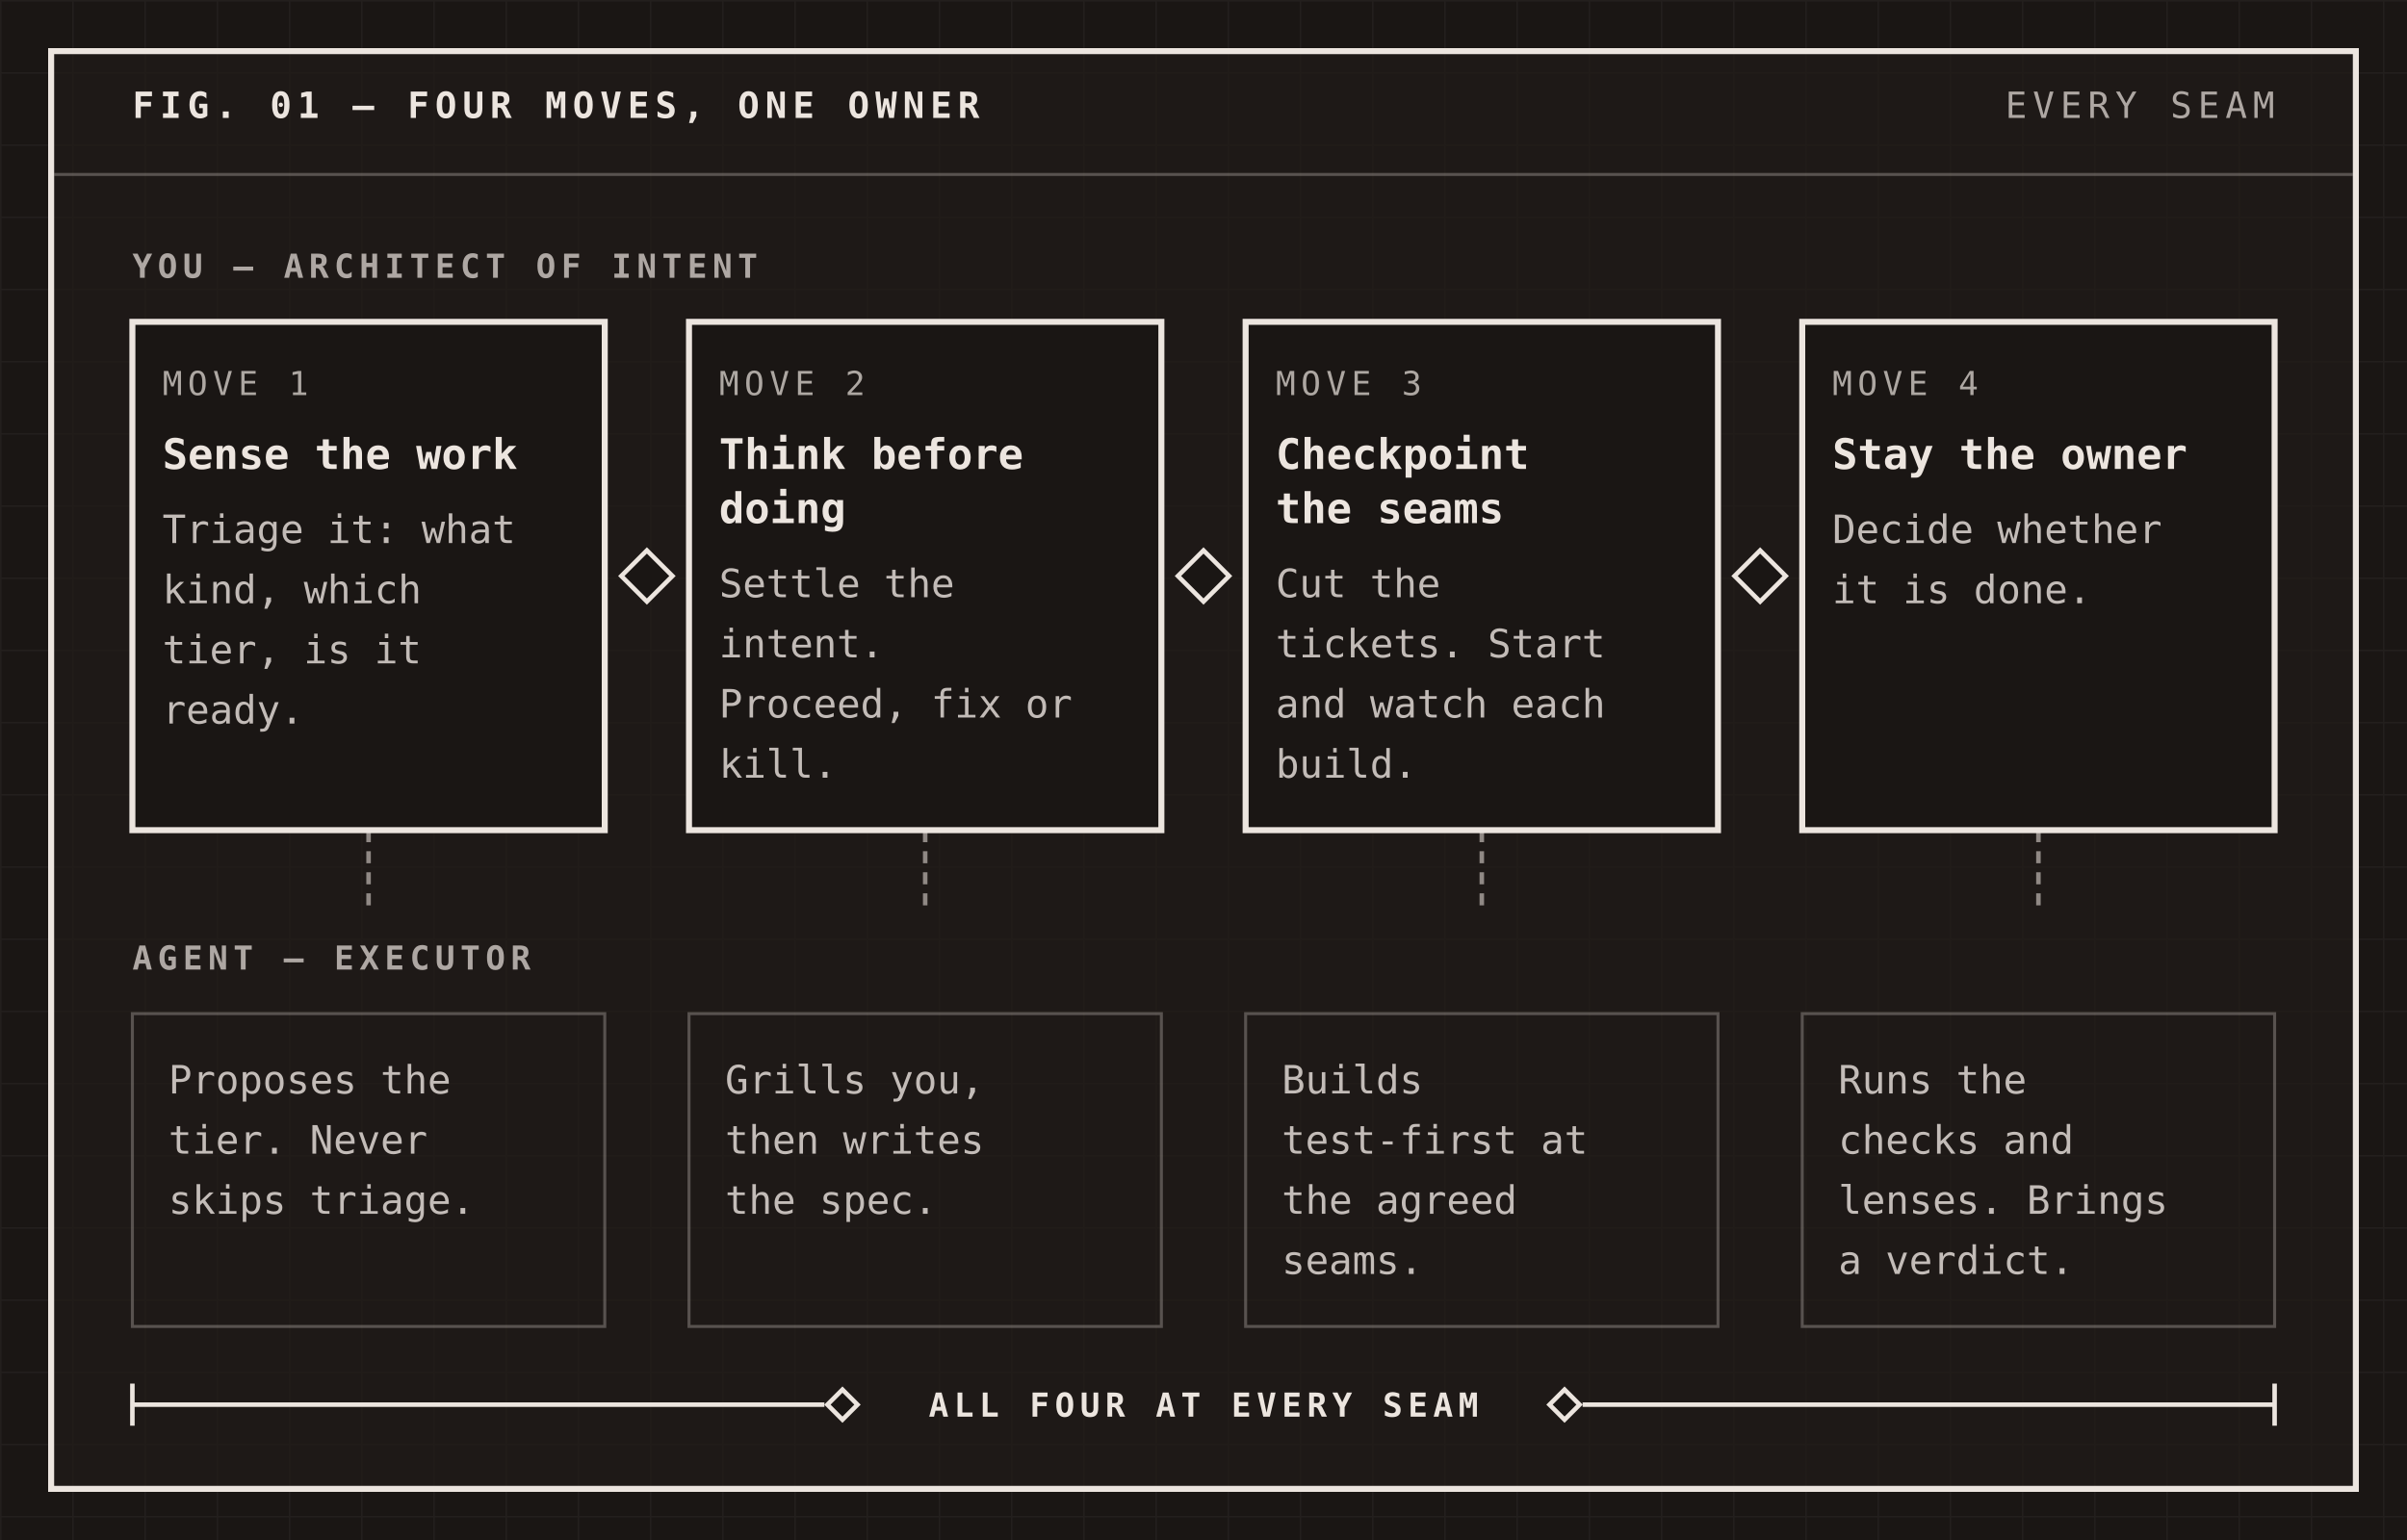
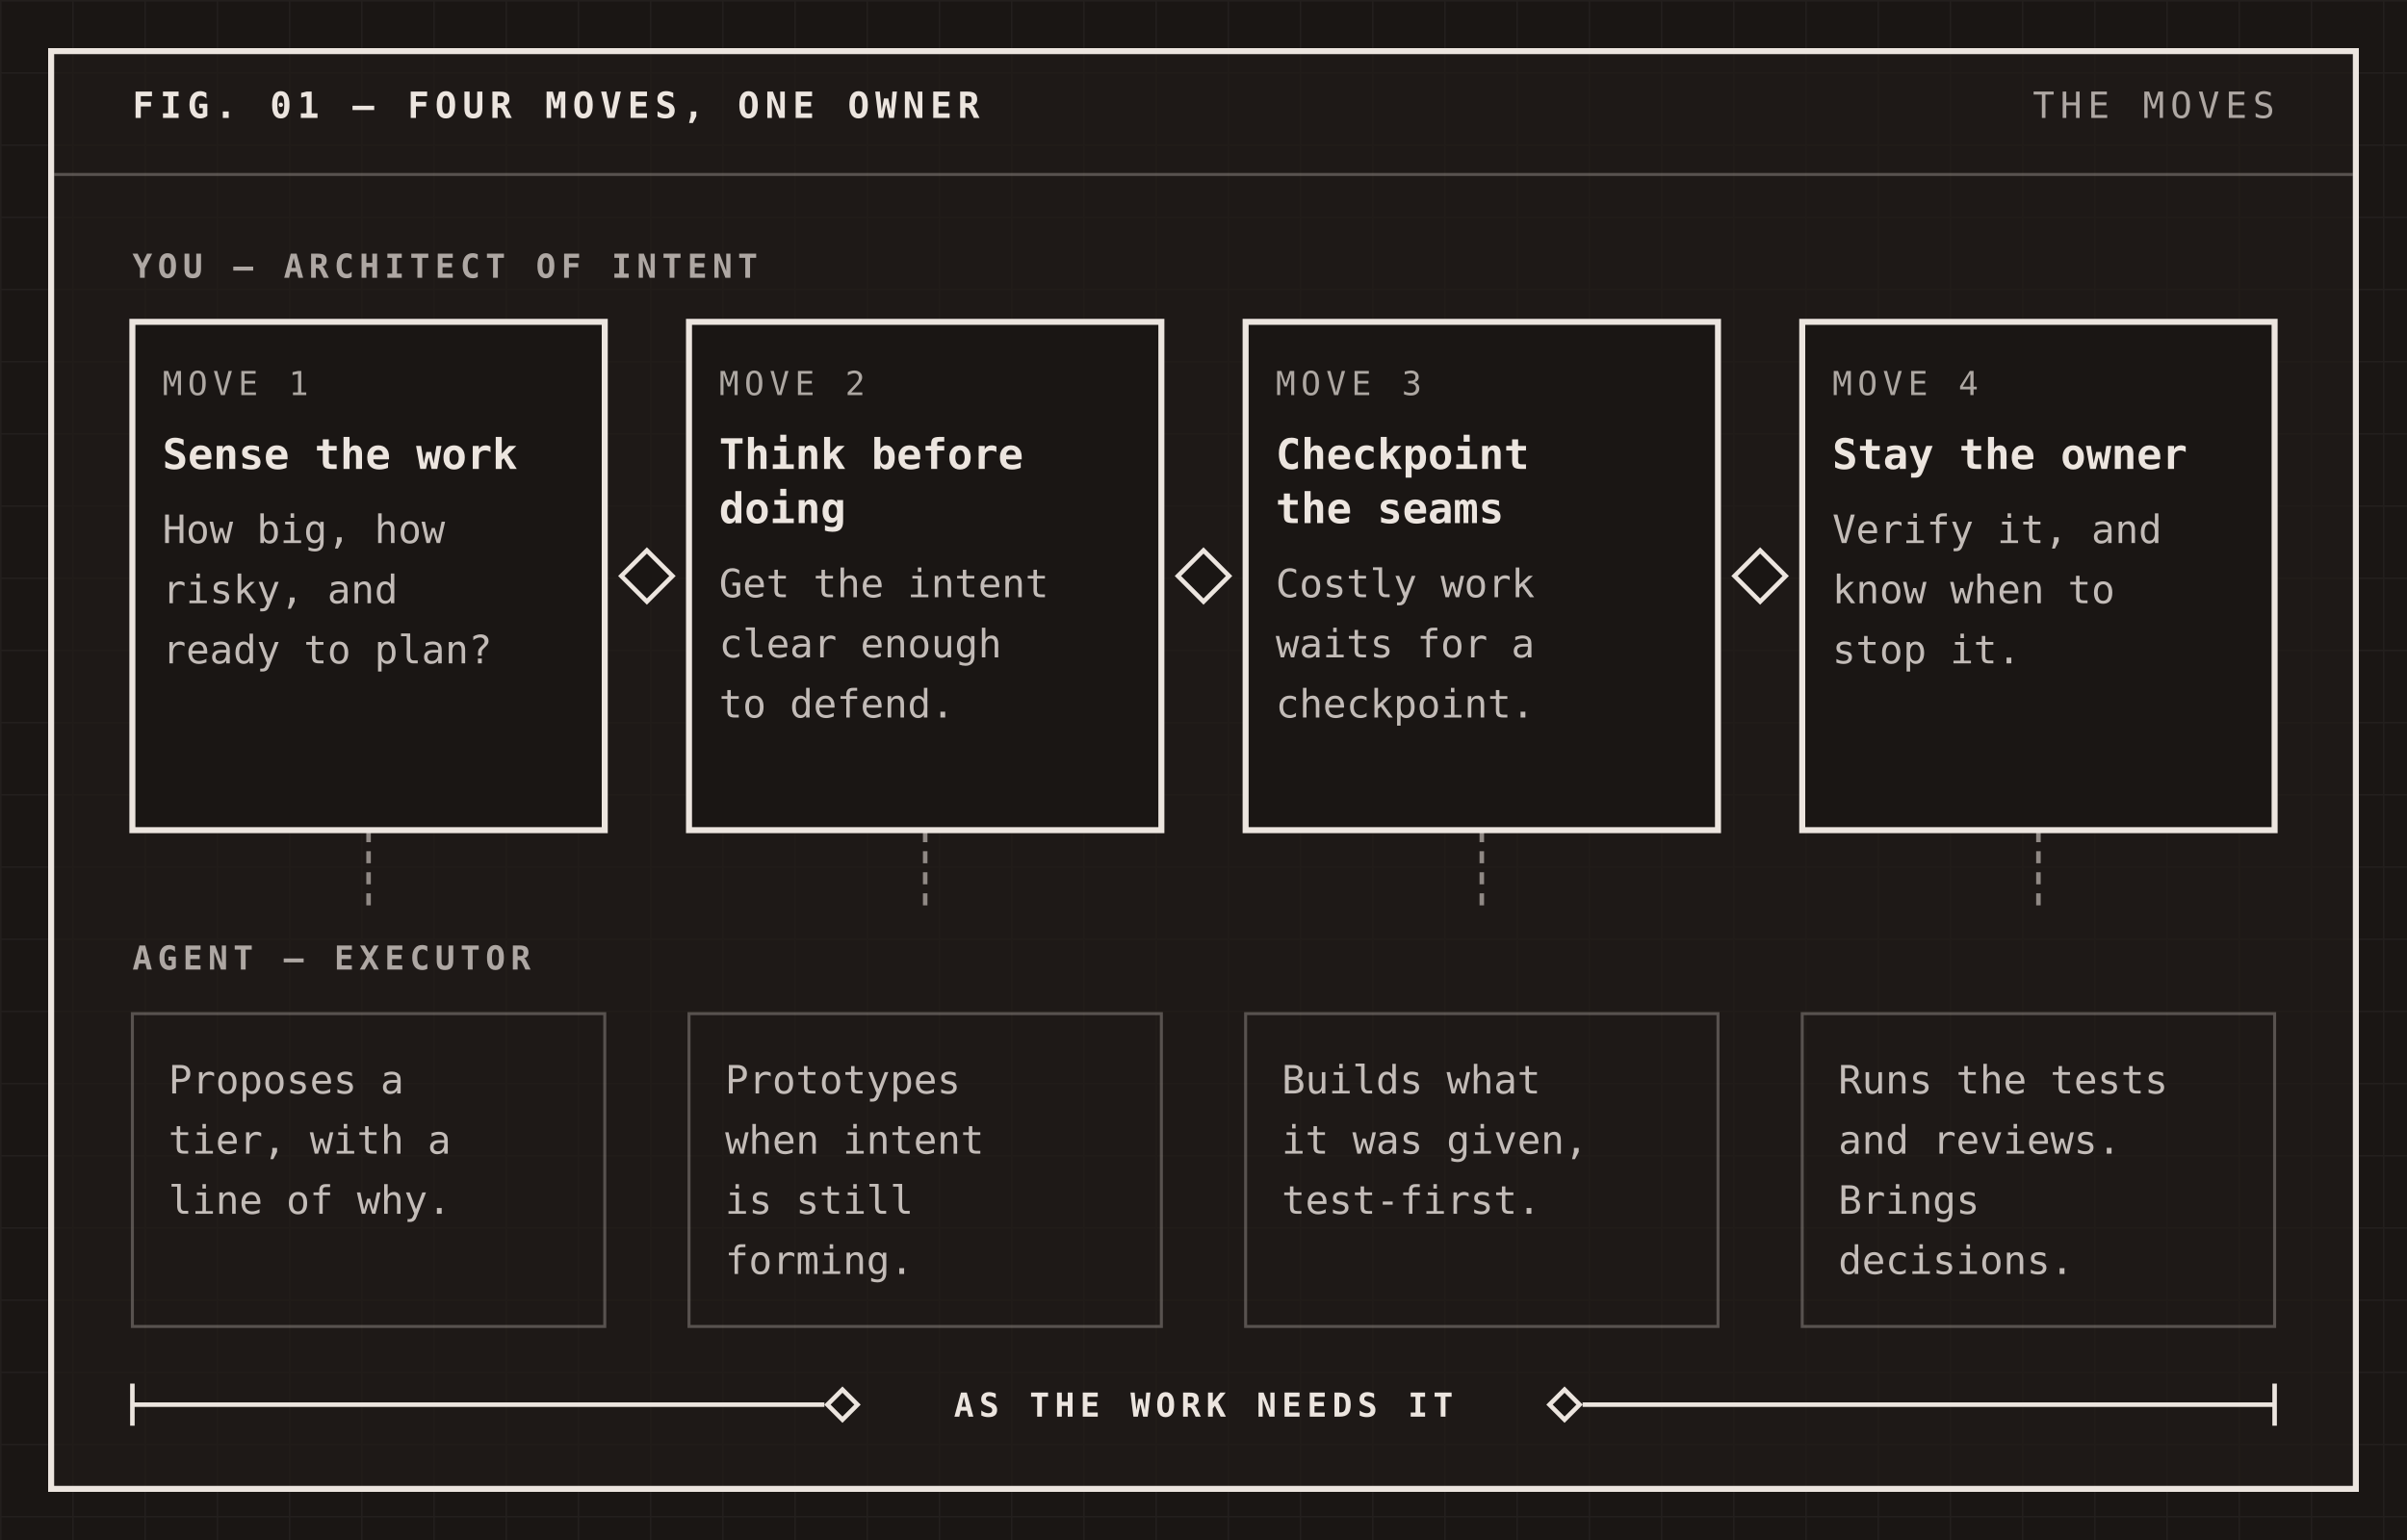
<svg xmlns="http://www.w3.org/2000/svg" width="800" height="512" viewBox="0 0 800 512" font-family="'IBM Plex Mono', ui-monospace, SFMono-Regular, Menlo, Consolas, monospace" role="img">
  <rect width="800" height="512" fill="#1a1614" />
  <defs>
    <pattern id="grid" width="24" height="24" patternUnits="userSpaceOnUse">
      <path d="M24 0H0V24" fill="none" stroke="#ece5df" stroke-opacity="0.045" stroke-width="1" />
    </pattern>
  </defs>
  <rect width="800" height="512" fill="url(#grid)" />
  <rect x="17" y="17" width="766" height="478" fill="#201b18" fill-opacity="0.72" stroke="#ece5df" stroke-width="2" />
  <text x="44" y="39.2" font-size="12" font-weight="600" letter-spacing="1.92" fill="#ece5df">FIG. 01 — FOUR MOVES, ONE OWNER</text>
-   <text x="756" y="39.2" font-size="12" letter-spacing="1.92" text-anchor="end" fill="#ece5df" fill-opacity="0.7">EVERY SEAM</text>
+   <text x="756" y="39.2" font-size="12" letter-spacing="1.92" text-anchor="end" fill="#ece5df" fill-opacity="0.7">THE MOVES</text>
  <line x1="18" y1="58" x2="782" y2="58" stroke="#ece5df" stroke-opacity="0.28" stroke-width="1" />
  <text x="44" y="92.35" font-size="11" font-weight="600" letter-spacing="1.76" fill="#ece5df" fill-opacity="0.7">YOU — ARCHITECT OF INTENT</text>
  <rect x="44" y="107" width="157" height="169" fill="#1a1614" stroke="#ece5df" stroke-width="2" />
  <text x="54" y="131.35" font-size="11" letter-spacing="1.76" fill="#ece5df" fill-opacity="0.7">MOVE 1</text>
  <text x="54" y="155.9" font-size="14" font-weight="600" fill="#ece5df">Sense the work</text>
-   <text x="54" y="180.55" font-size="13" fill="#ece5df" fill-opacity="0.8">Triage it: what</text>
-   <text x="54" y="200.55" font-size="13" fill="#ece5df" fill-opacity="0.8">kind, which</text>
-   <text x="54" y="220.55" font-size="13" fill="#ece5df" fill-opacity="0.8">tier, is it</text>
-   <text x="54" y="240.55" font-size="13" fill="#ece5df" fill-opacity="0.8">ready.</text>
+   <text x="54" y="180.55" font-size="13" fill="#ece5df" fill-opacity="0.8">How big, how</text>
+   <text x="54" y="200.55" font-size="13" fill="#ece5df" fill-opacity="0.8">risky, and</text>
+   <text x="54" y="220.55" font-size="13" fill="#ece5df" fill-opacity="0.8">ready to plan?</text>
  <path d="M215 183L223.5 191.5L215 200L206.5 191.5Z" fill="#1a1614" stroke="#ece5df" stroke-width="1.5" />
  <rect x="229" y="107" width="157" height="169" fill="#1a1614" stroke="#ece5df" stroke-width="2" />
  <text x="239" y="131.35" font-size="11" letter-spacing="1.76" fill="#ece5df" fill-opacity="0.7">MOVE 2</text>
  <text x="239" y="155.9" font-size="14" font-weight="600" fill="#ece5df">Think before</text>
  <text x="239" y="173.9" font-size="14" font-weight="600" fill="#ece5df">doing</text>
-   <text x="239" y="198.55" font-size="13" fill="#ece5df" fill-opacity="0.8">Settle the</text>
-   <text x="239" y="218.55" font-size="13" fill="#ece5df" fill-opacity="0.8">intent.</text>
-   <text x="239" y="238.55" font-size="13" fill="#ece5df" fill-opacity="0.8">Proceed, fix or</text>
-   <text x="239" y="258.55" font-size="13" fill="#ece5df" fill-opacity="0.8">kill.</text>
+   <text x="239" y="198.55" font-size="13" fill="#ece5df" fill-opacity="0.8">Get the intent</text>
+   <text x="239" y="218.55" font-size="13" fill="#ece5df" fill-opacity="0.8">clear enough</text>
+   <text x="239" y="238.55" font-size="13" fill="#ece5df" fill-opacity="0.8">to defend.</text>
  <path d="M400 183L408.5 191.5L400 200L391.5 191.5Z" fill="#1a1614" stroke="#ece5df" stroke-width="1.5" />
  <rect x="414" y="107" width="157" height="169" fill="#1a1614" stroke="#ece5df" stroke-width="2" />
  <text x="424" y="131.35" font-size="11" letter-spacing="1.76" fill="#ece5df" fill-opacity="0.7">MOVE 3</text>
  <text x="424" y="155.9" font-size="14" font-weight="600" fill="#ece5df">Checkpoint</text>
  <text x="424" y="173.9" font-size="14" font-weight="600" fill="#ece5df">the seams</text>
-   <text x="424" y="198.55" font-size="13" fill="#ece5df" fill-opacity="0.8">Cut the</text>
-   <text x="424" y="218.55" font-size="13" fill="#ece5df" fill-opacity="0.8">tickets. Start</text>
-   <text x="424" y="238.55" font-size="13" fill="#ece5df" fill-opacity="0.8">and watch each</text>
-   <text x="424" y="258.55" font-size="13" fill="#ece5df" fill-opacity="0.8">build.</text>
+   <text x="424" y="198.55" font-size="13" fill="#ece5df" fill-opacity="0.8">Costly work</text>
+   <text x="424" y="218.55" font-size="13" fill="#ece5df" fill-opacity="0.8">waits for a</text>
+   <text x="424" y="238.55" font-size="13" fill="#ece5df" fill-opacity="0.8">checkpoint.</text>
  <path d="M585 183L593.5 191.5L585 200L576.5 191.5Z" fill="#1a1614" stroke="#ece5df" stroke-width="1.5" />
  <rect x="599" y="107" width="157" height="169" fill="#1a1614" stroke="#ece5df" stroke-width="2" />
  <text x="609" y="131.35" font-size="11" letter-spacing="1.76" fill="#ece5df" fill-opacity="0.7">MOVE 4</text>
  <text x="609" y="155.9" font-size="14" font-weight="600" fill="#ece5df">Stay the owner</text>
-   <text x="609" y="180.55" font-size="13" fill="#ece5df" fill-opacity="0.8">Decide whether</text>
-   <text x="609" y="200.55" font-size="13" fill="#ece5df" fill-opacity="0.8">it is done.</text>
+   <text x="609" y="180.55" font-size="13" fill="#ece5df" fill-opacity="0.8">Verify it, and</text>
+   <text x="609" y="200.55" font-size="13" fill="#ece5df" fill-opacity="0.8">know when to</text>
+   <text x="609" y="220.55" font-size="13" fill="#ece5df" fill-opacity="0.8">stop it.</text>
  <line x1="122.5" y1="276" x2="122.5" y2="304" stroke="#ece5df" stroke-opacity="0.55" stroke-width="1.5" stroke-dasharray="4 3" />
  <line x1="307.5" y1="276" x2="307.5" y2="304" stroke="#ece5df" stroke-opacity="0.55" stroke-width="1.5" stroke-dasharray="4 3" />
  <line x1="492.5" y1="276" x2="492.5" y2="304" stroke="#ece5df" stroke-opacity="0.55" stroke-width="1.5" stroke-dasharray="4 3" />
  <line x1="677.5" y1="276" x2="677.5" y2="304" stroke="#ece5df" stroke-opacity="0.55" stroke-width="1.5" stroke-dasharray="4 3" />
  <text x="44" y="322.35" font-size="11" font-weight="600" letter-spacing="1.76" fill="#ece5df" fill-opacity="0.7">AGENT — EXECUTOR</text>
  <rect x="44" y="337" width="157" height="104" fill="none" stroke="#ece5df" stroke-opacity="0.28" stroke-width="1" />
-   <text x="56" y="363.55" font-size="13" fill="#ece5df" fill-opacity="0.8">Proposes the</text>
-   <text x="56" y="383.55" font-size="13" fill="#ece5df" fill-opacity="0.8">tier. Never</text>
-   <text x="56" y="403.55" font-size="13" fill="#ece5df" fill-opacity="0.8">skips triage.</text>
+   <text x="56" y="363.55" font-size="13" fill="#ece5df" fill-opacity="0.8">Proposes a</text>
+   <text x="56" y="383.55" font-size="13" fill="#ece5df" fill-opacity="0.8">tier, with a</text>
+   <text x="56" y="403.55" font-size="13" fill="#ece5df" fill-opacity="0.8">line of why.</text>
  <rect x="229" y="337" width="157" height="104" fill="none" stroke="#ece5df" stroke-opacity="0.28" stroke-width="1" />
-   <text x="241" y="363.55" font-size="13" fill="#ece5df" fill-opacity="0.8">Grills you,</text>
-   <text x="241" y="383.55" font-size="13" fill="#ece5df" fill-opacity="0.8">then writes</text>
-   <text x="241" y="403.55" font-size="13" fill="#ece5df" fill-opacity="0.8">the spec.</text>
+   <text x="241" y="363.55" font-size="13" fill="#ece5df" fill-opacity="0.8">Prototypes</text>
+   <text x="241" y="383.55" font-size="13" fill="#ece5df" fill-opacity="0.8">when intent</text>
+   <text x="241" y="403.55" font-size="13" fill="#ece5df" fill-opacity="0.8">is still</text>
+   <text x="241" y="423.55" font-size="13" fill="#ece5df" fill-opacity="0.8">forming.</text>
  <rect x="414" y="337" width="157" height="104" fill="none" stroke="#ece5df" stroke-opacity="0.28" stroke-width="1" />
-   <text x="426" y="363.55" font-size="13" fill="#ece5df" fill-opacity="0.8">Builds</text>
-   <text x="426" y="383.55" font-size="13" fill="#ece5df" fill-opacity="0.8">test-first at</text>
-   <text x="426" y="403.55" font-size="13" fill="#ece5df" fill-opacity="0.8">the agreed</text>
-   <text x="426" y="423.55" font-size="13" fill="#ece5df" fill-opacity="0.8">seams.</text>
+   <text x="426" y="363.55" font-size="13" fill="#ece5df" fill-opacity="0.8">Builds what</text>
+   <text x="426" y="383.55" font-size="13" fill="#ece5df" fill-opacity="0.8">it was given,</text>
+   <text x="426" y="403.55" font-size="13" fill="#ece5df" fill-opacity="0.8">test-first.</text>
  <rect x="599" y="337" width="157" height="104" fill="none" stroke="#ece5df" stroke-opacity="0.28" stroke-width="1" />
-   <text x="611" y="363.55" font-size="13" fill="#ece5df" fill-opacity="0.8">Runs the</text>
-   <text x="611" y="383.55" font-size="13" fill="#ece5df" fill-opacity="0.8">checks and</text>
-   <text x="611" y="403.55" font-size="13" fill="#ece5df" fill-opacity="0.8">lenses. Brings</text>
-   <text x="611" y="423.55" font-size="13" fill="#ece5df" fill-opacity="0.8">a verdict.</text>
+   <text x="611" y="363.55" font-size="13" fill="#ece5df" fill-opacity="0.8">Runs the tests</text>
+   <text x="611" y="383.55" font-size="13" fill="#ece5df" fill-opacity="0.8">and reviews.</text>
+   <text x="611" y="403.55" font-size="13" fill="#ece5df" fill-opacity="0.8">Brings</text>
+   <text x="611" y="423.55" font-size="13" fill="#ece5df" fill-opacity="0.8">decisions.</text>
  <line x1="44" y1="460" x2="44" y2="474" stroke="#ece5df" stroke-width="1.5" />
  <line x1="44" y1="467" x2="274" y2="467" stroke="#ece5df" stroke-width="1.5" />
  <path d="M280 462L285 467L280 472L275 467Z" fill="#1a1614" stroke="#ece5df" stroke-width="1.5" />
-   <text x="400" y="471" font-size="11" font-weight="600" letter-spacing="1.76" text-anchor="middle" fill="#ece5df">ALL FOUR AT EVERY SEAM</text>
+   <text x="400" y="471" font-size="11" font-weight="600" letter-spacing="1.76" text-anchor="middle" fill="#ece5df">AS THE WORK NEEDS IT</text>
  <path d="M520 462L525 467L520 472L515 467Z" fill="#1a1614" stroke="#ece5df" stroke-width="1.5" />
  <line x1="526" y1="467" x2="756" y2="467" stroke="#ece5df" stroke-width="1.5" />
  <line x1="756" y1="460" x2="756" y2="474" stroke="#ece5df" stroke-width="1.5" />
</svg>
